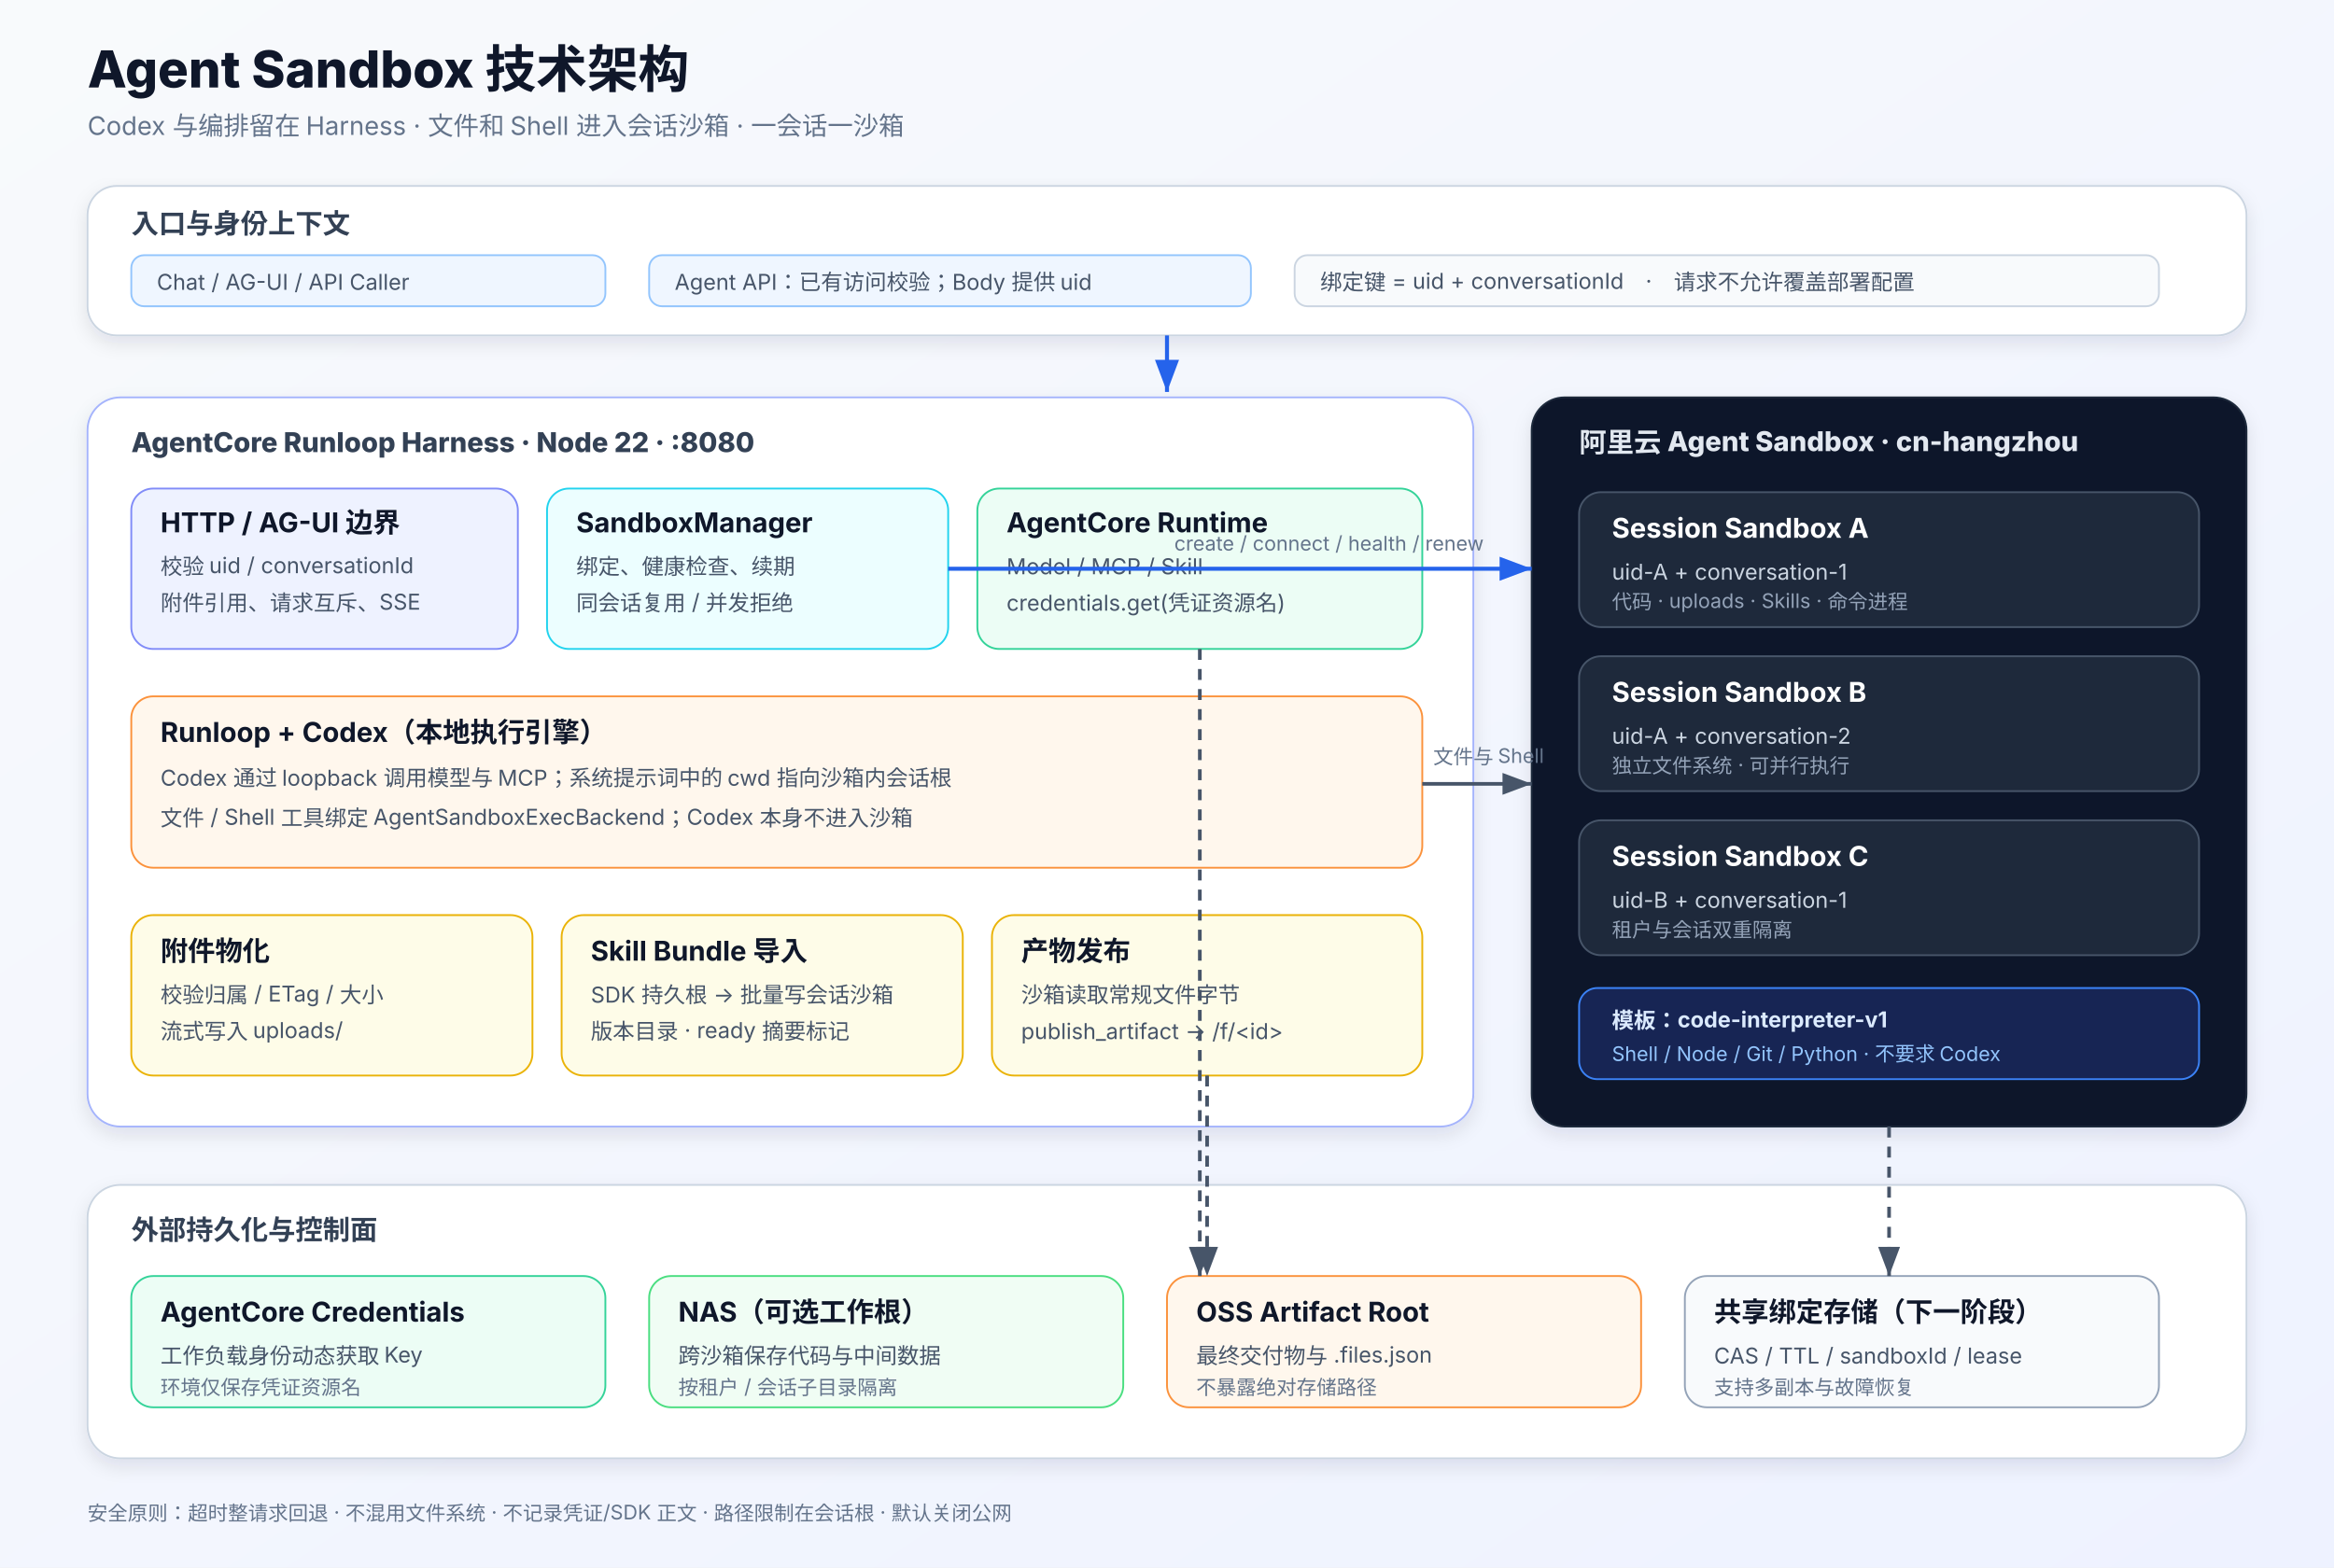
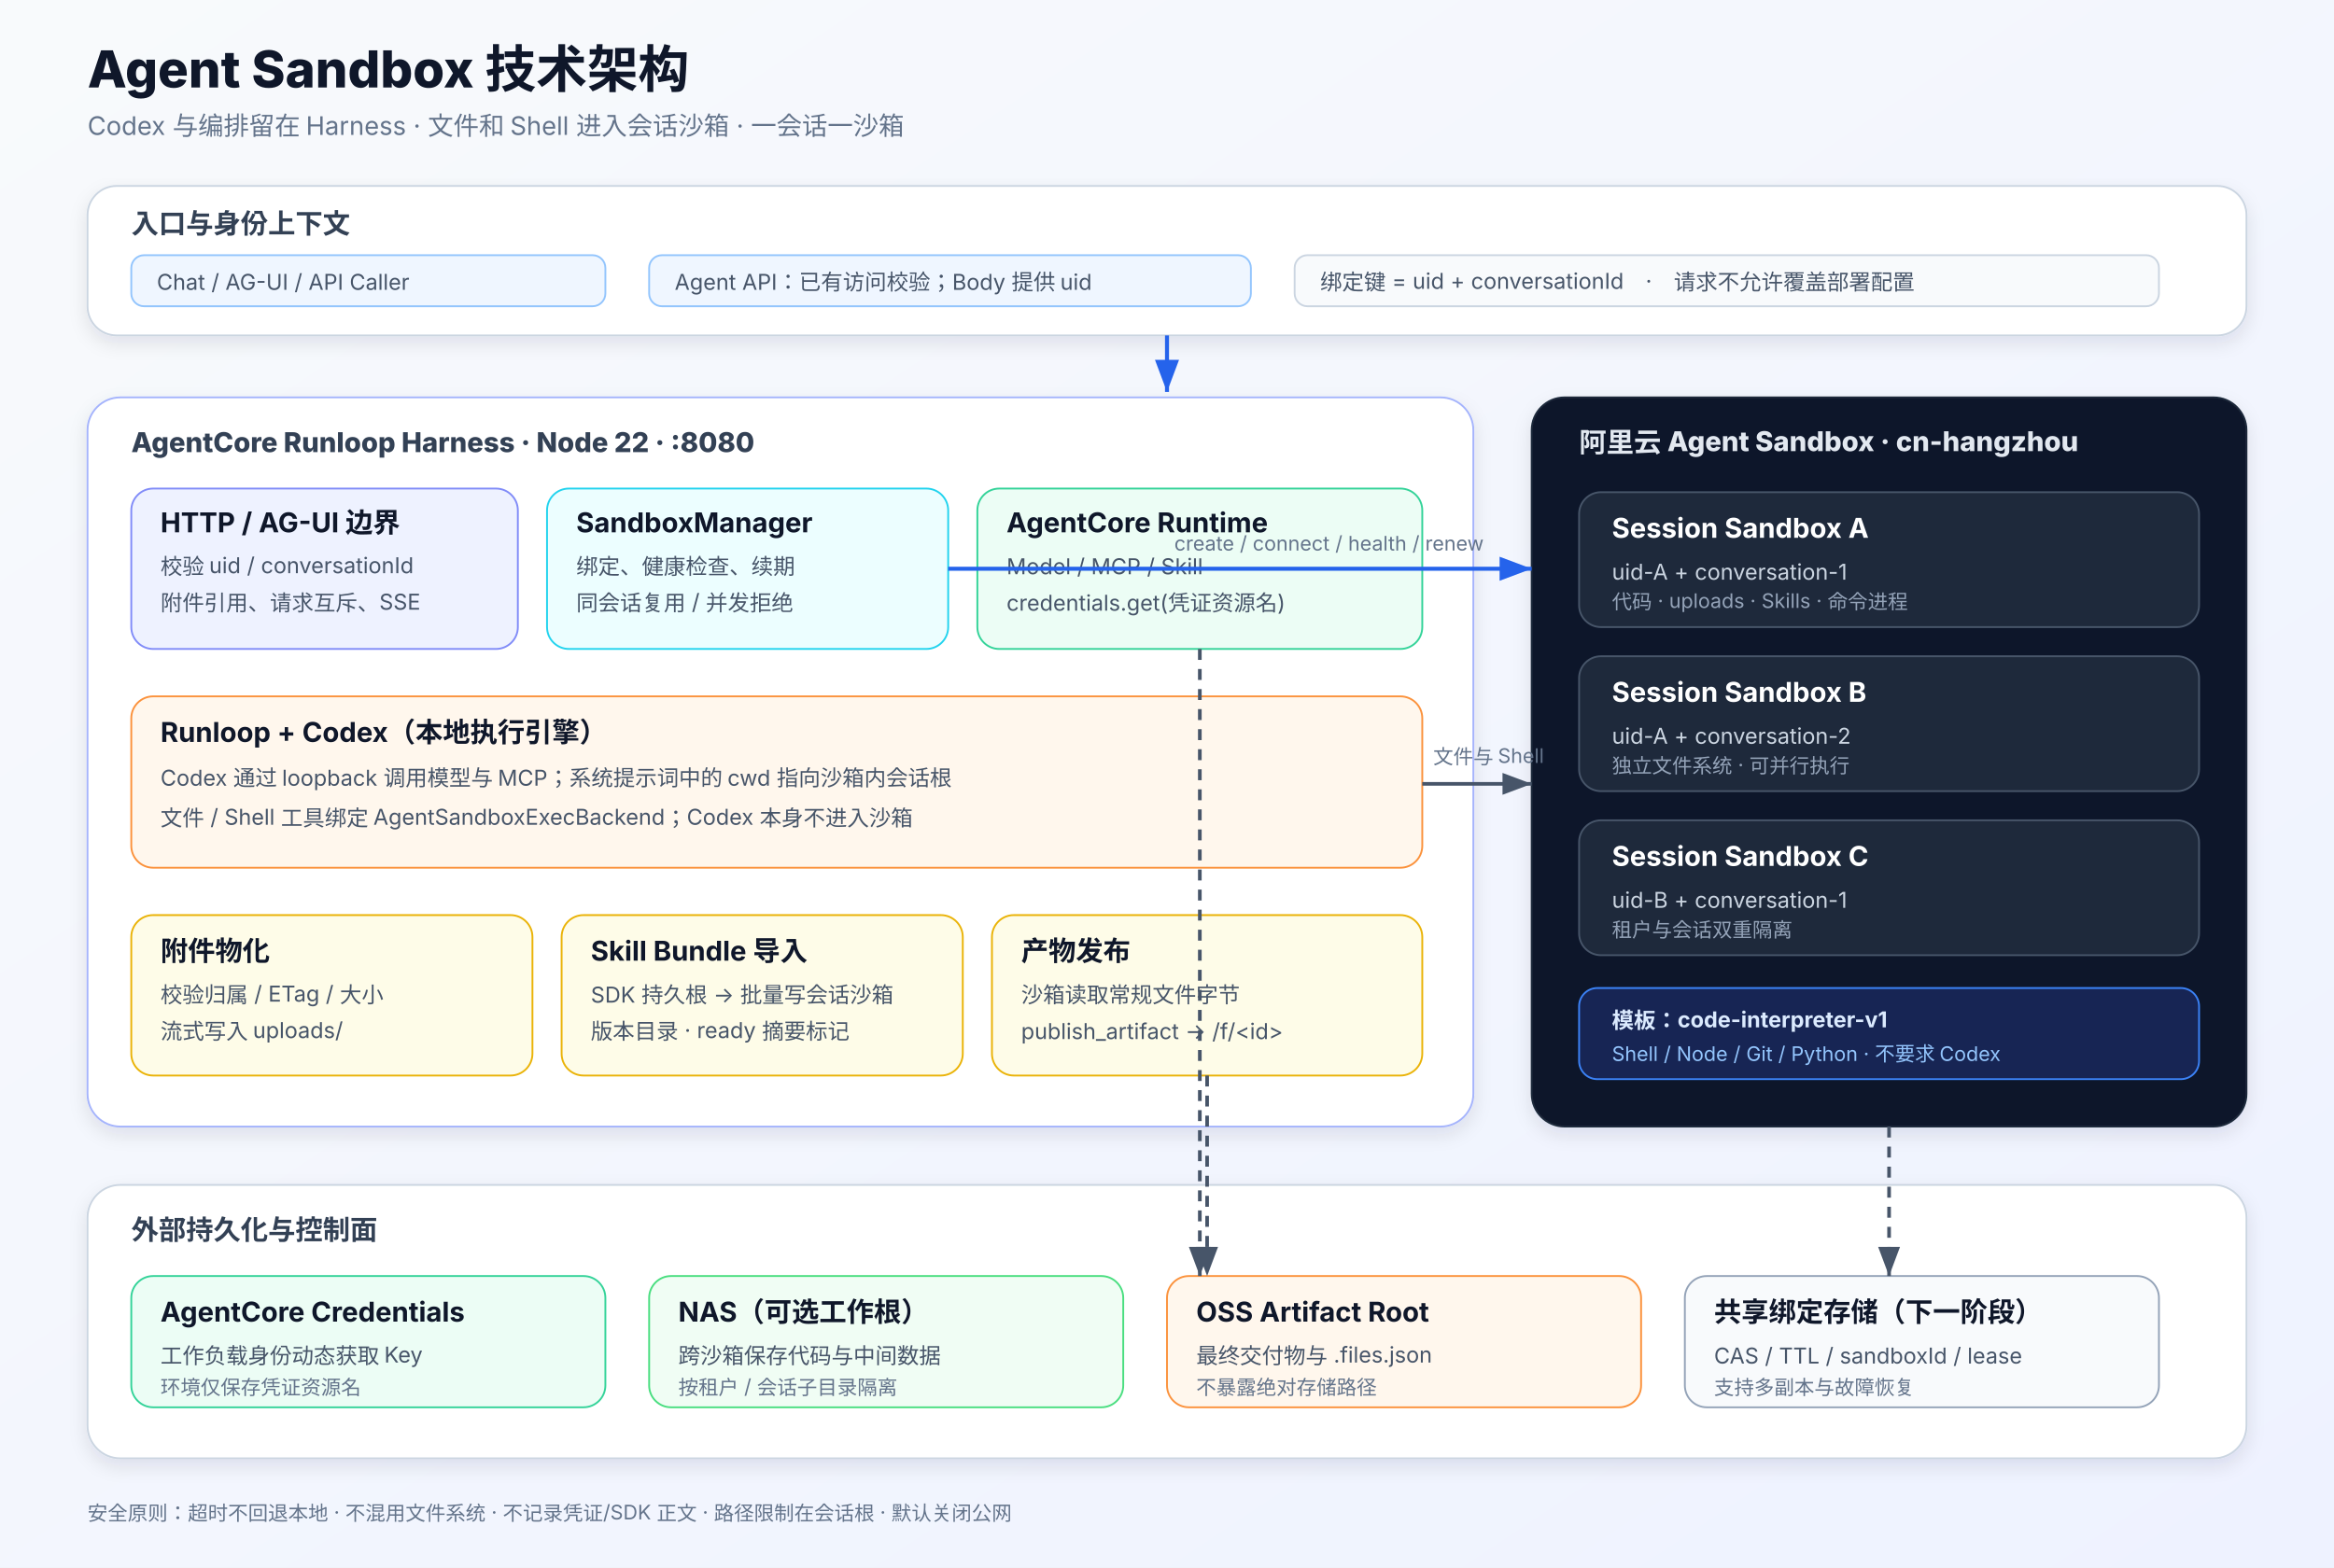
<svg xmlns="http://www.w3.org/2000/svg" width="1280" height="860" viewBox="0 0 1280 860" role="img" aria-labelledby="title desc">
  <defs>
    <linearGradient id="bg" x1="0" y1="0" x2="1" y2="1">
      <stop stop-color="#f8fafc" />
      <stop offset="1" stop-color="#eef2ff" />
    </linearGradient>
    <filter id="shadow" x="-10%" y="-10%" width="120%" height="130%">
      <feDropShadow dx="0" dy="4" stdDeviation="5" flood-color="#0f172a" flood-opacity=".1" />
    </filter>
    <marker id="arrow" markerWidth="10" markerHeight="10" refX="8" refY="3" orient="auto">
      <path d="M0 0L8 3L0 6Z" fill="#475569" />
    </marker>
    <marker id="blueArrow" markerWidth="10" markerHeight="10" refX="8" refY="3" orient="auto">
      <path d="M0 0L8 3L0 6Z" fill="#2563eb" />
    </marker>
    <style>
      text{font-family:-apple-system,BlinkMacSystemFont,"Segoe UI","PingFang SC","Microsoft YaHei",sans-serif}.h1{font-size:28px;font-weight:800;fill:#0f172a}.sub{font-size:14px;fill:#64748b}.layer{font-size:15px;font-weight:800;fill:#334155}.title{font-size:15px;font-weight:750;fill:#0f172a}.body{font-size:12px;fill:#475569}.small{font-size:11px;fill:#64748b}.edge{fill:none;stroke:#475569;stroke-width:2;marker-end:url(#arrow)}.blue{fill:none;stroke:#2563eb;stroke-width:2.2;marker-end:url(#blueArrow)}.dash{stroke-dasharray:6 5}
    </style>
  </defs>
  <rect width="1280" height="860" fill="url(#bg)" />
  <text x="48" y="48" class="h1">Agent Sandbox 技术架构</text>
  <text x="48" y="74" class="sub">Codex 与编排留在 Harness · 文件和 Shell 进入会话沙箱 · 一会话一沙箱</text>
  <rect x="48" y="102" width="1184" height="82" rx="16" fill="#fff" stroke="#cbd5e1" filter="url(#shadow)" />
  <text x="72" y="128" class="layer">入口与身份上下文</text>
  <rect x="72" y="140" width="260" height="28" rx="7" fill="#eff6ff" stroke="#93c5fd" />
  <text x="86" y="159" class="body">Chat / AG-UI / API Caller</text>
  <rect x="356" y="140" width="330" height="28" rx="7" fill="#eff6ff" stroke="#93c5fd" />
  <text x="370" y="159" class="body">Agent API：已有访问校验；Body 提供 uid</text>
  <rect x="710" y="140" width="474" height="28" rx="7" fill="#f8fafc" stroke="#cbd5e1" />
  <text x="724" y="159" class="body">绑定键 = uid + conversationId　·　请求不允许覆盖部署配置</text>
  <path d="M640 184V215" class="blue" />
  <rect x="48" y="218" width="760" height="400" rx="18" fill="#fff" stroke="#a5b4fc" filter="url(#shadow)" />
  <text x="72" y="248" class="layer">AgentCore Runloop Harness · Node 22 · :8080</text>
  <rect x="72" y="268" width="212" height="88" rx="12" fill="#eef2ff" stroke="#818cf8" />
  <text x="88" y="292" class="title">HTTP / AG-UI 边界</text>
  <text x="88" y="315" class="body">校验 uid / conversationId</text>
  <text x="88" y="335" class="body">附件引用、请求互斥、SSE</text>
  <rect x="300" y="268" width="220" height="88" rx="12" fill="#ecfeff" stroke="#22d3ee" />
  <text x="316" y="292" class="title">SandboxManager</text>
  <text x="316" y="315" class="body">绑定、健康检查、续期</text>
  <text x="316" y="335" class="body">同会话复用 / 并发拒绝</text>
  <rect x="536" y="268" width="244" height="88" rx="12" fill="#ecfdf5" stroke="#34d399" />
  <text x="552" y="292" class="title">AgentCore Runtime</text>
  <text x="552" y="315" class="body">Model / MCP / Skill</text>
  <text x="552" y="335" class="body">credentials.get(凭证资源名)</text>
  <rect x="72" y="382" width="708" height="94" rx="12" fill="#fff7ed" stroke="#fb923c" />
  <text x="88" y="407" class="title">Runloop + Codex（本地执行引擎）</text>
  <text x="88" y="431" class="body">Codex 通过 loopback 调用模型与 MCP；系统提示词中的 cwd 指向沙箱内会话根</text>
  <text x="88" y="453" class="body">文件 / Shell 工具绑定 AgentSandboxExecBackend；Codex 本身不进入沙箱</text>
  <rect x="72" y="502" width="220" height="88" rx="12" fill="#fefce8" stroke="#eab308" />
  <text x="88" y="527" class="title">附件物化</text>
  <text x="88" y="550" class="body">校验归属 / ETag / 大小</text>
  <text x="88" y="570" class="body">流式写入 uploads/</text>
  <rect x="308" y="502" width="220" height="88" rx="12" fill="#fefce8" stroke="#eab308" />
  <text x="324" y="527" class="title">Skill Bundle 导入</text>
  <text x="324" y="550" class="body">SDK 持久根 → 批量写会话沙箱</text>
  <text x="324" y="570" class="body">版本目录 · ready 摘要标记</text>
  <rect x="544" y="502" width="236" height="88" rx="12" fill="#fefce8" stroke="#eab308" />
  <text x="560" y="527" class="title">产物发布</text>
  <text x="560" y="550" class="body">沙箱读取常规文件字节</text>
  <text x="560" y="570" class="body">publish_artifact → /f/&lt;id&gt;</text>
  <rect x="840" y="218" width="392" height="400" rx="18" fill="#0f172a" stroke="#1e293b" filter="url(#shadow)" />
  <text x="866" y="248" font-size="15" font-weight="800" fill="#e2e8f0">阿里云 Agent Sandbox · cn-hangzhou</text>
  <rect x="866" y="270" width="340" height="74" rx="12" fill="#1e293b" stroke="#475569" />
  <text x="884" y="295" font-size="15" font-weight="750" fill="#fff">Session Sandbox A</text>
  <text x="884" y="318" font-size="12" fill="#cbd5e1">uid-A + conversation-1</text>
  <text x="884" y="334" font-size="11" fill="#94a3b8">代码 · uploads · Skills · 命令进程</text>
  <rect x="866" y="360" width="340" height="74" rx="12" fill="#1e293b" stroke="#475569" />
  <text x="884" y="385" font-size="15" font-weight="750" fill="#fff">Session Sandbox B</text>
  <text x="884" y="408" font-size="12" fill="#cbd5e1">uid-A + conversation-2</text>
  <text x="884" y="424" font-size="11" fill="#94a3b8">独立文件系统 · 可并行执行</text>
  <rect x="866" y="450" width="340" height="74" rx="12" fill="#1e293b" stroke="#475569" />
  <text x="884" y="475" font-size="15" font-weight="750" fill="#fff">Session Sandbox C</text>
  <text x="884" y="498" font-size="12" fill="#cbd5e1">uid-B + conversation-1</text>
  <text x="884" y="514" font-size="11" fill="#94a3b8">租户与会话双重隔离</text>
  <rect x="866" y="542" width="340" height="50" rx="10" fill="#172554" stroke="#3b82f6" />
  <text x="884" y="564" font-size="12" font-weight="700" fill="#dbeafe">模板：code-interpreter-v1</text>
  <text x="884" y="582" font-size="11" fill="#93c5fd">Shell / Node / Git / Python · 不要求 Codex</text>
  <path d="M520 312H840" class="blue" />
  <text x="644" y="302" class="small">create / connect / health / renew</text>
  <path d="M780 430H840" class="edge" />
  <text x="786" y="419" class="small">文件与 Shell</text>
  <rect x="48" y="650" width="1184" height="150" rx="18" fill="#fff" stroke="#cbd5e1" filter="url(#shadow)" />
  <text x="72" y="680" class="layer">外部持久化与控制面</text>
  <rect x="72" y="700" width="260" height="72" rx="12" fill="#ecfdf5" stroke="#34d399" />
  <text x="88" y="725" class="title">AgentCore Credentials</text>
  <text x="88" y="748" class="body">工作负载身份动态获取 Key</text>
  <text x="88" y="765" class="small">环境仅保存凭证资源名</text>
  <rect x="356" y="700" width="260" height="72" rx="12" fill="#f0fdf4" stroke="#4ade80" />
  <text x="372" y="725" class="title">NAS（可选工作根）</text>
  <text x="372" y="748" class="body">跨沙箱保存代码与中间数据</text>
  <text x="372" y="765" class="small">按租户 / 会话子目录隔离</text>
  <rect x="640" y="700" width="260" height="72" rx="12" fill="#fff7ed" stroke="#fb923c" />
  <text x="656" y="725" class="title">OSS Artifact Root</text>
  <text x="656" y="748" class="body">最终交付物与 .files.json</text>
  <text x="656" y="765" class="small">不暴露绝对存储路径</text>
  <rect x="924" y="700" width="260" height="72" rx="12" fill="#f8fafc" stroke="#94a3b8" />
  <text x="940" y="725" class="title">共享绑定存储（下一阶段）</text>
  <text x="940" y="748" class="body">CAS / TTL / sandboxId / lease</text>
  <text x="940" y="765" class="small">支持多副本与故障恢复</text>
  <path d="M658 356V700" class="edge dash" />
  <path d="M1036 618V700" class="edge dash" />
  <path d="M662 590V700" class="edge dash" />
-   <text x="48" y="834" class="small">安全原则：超时整请求回退 · 不混用文件系统 · 不记录凭证/SDK 正文 · 路径限制在会话根 · 默认关闭公网</text>
+   <text x="48" y="834" class="small">安全原则：超时不回退本地 · 不混用文件系统 · 不记录凭证/SDK 正文 · 路径限制在会话根 · 默认关闭公网</text>
</svg>
